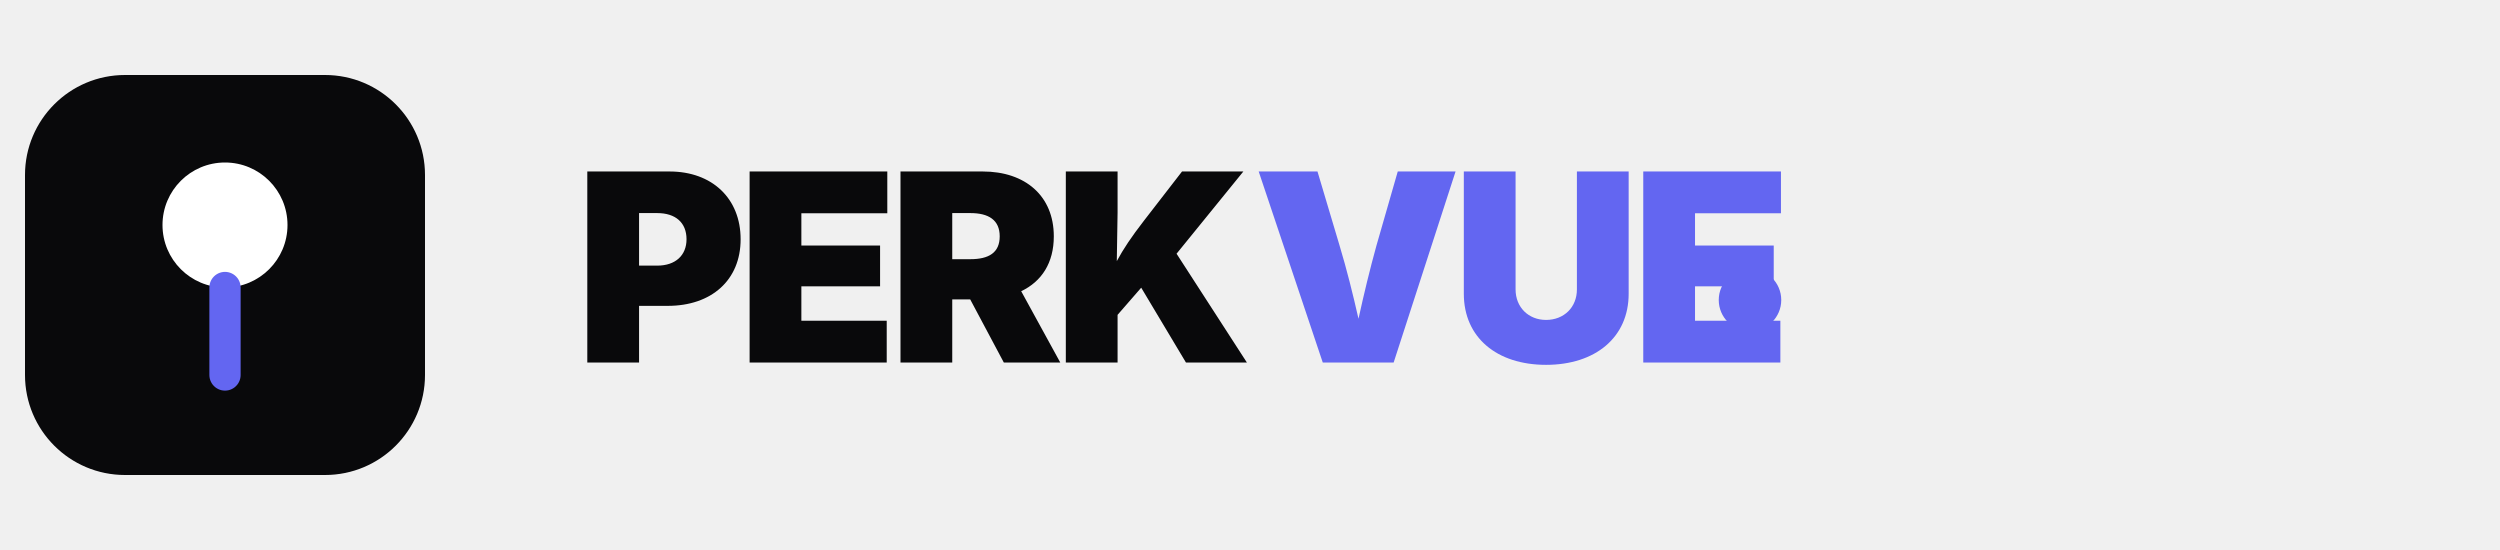
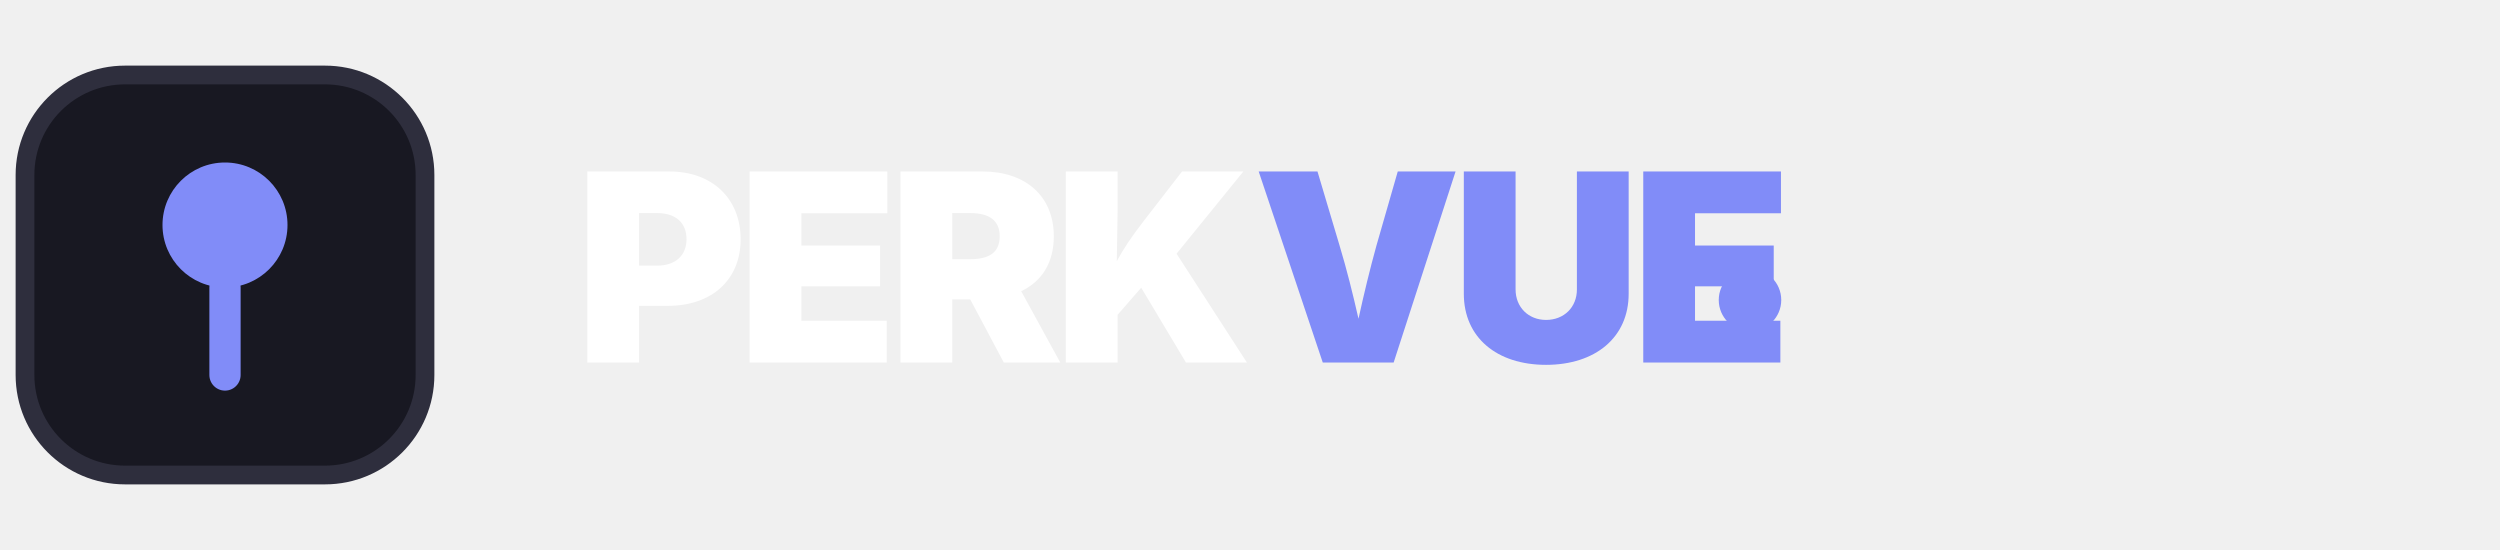
<svg xmlns="http://www.w3.org/2000/svg" viewBox="0 0 200 44" fill="none">
-   <rect x="2" y="6" width="32" height="32" rx="8" fill="#09090b" />
-   <circle cx="18" cy="18" r="5" fill="#ffffff" />
-   <path d="M18 23V30" stroke="#6366f1" stroke-width="2.5" stroke-linecap="round" />
-   <text x="46" y="29" font-family="'Inter', -apple-system, sans-serif" font-size="21" font-weight="900" fill="#09090b" letter-spacing="-0.8">
-     PERK<tspan fill="#6366f1">VUE</tspan>
+   <rect x="2" y="6" width="32" height="32" rx="8" fill="#181822" stroke="#2e2e3d" stroke-width="1.5" />
+   <circle cx="18" cy="18" r="5" fill="#818cf8" />
+   <path d="M18 23V30" stroke="#818cf8" stroke-width="2.5" stroke-linecap="round" />
+   <text x="46" y="29" font-family="'Inter', -apple-system, sans-serif" font-size="21" font-weight="900" fill="#ffffff" letter-spacing="-0.8">
+     PERK<tspan fill="#818cf8">VUE</tspan>
  </text>
-   <circle cx="140" cy="24" r="2.5" fill="#6366f1" />
+   <circle cx="140" cy="24" r="2.5" fill="#818cf8" />
</svg>
